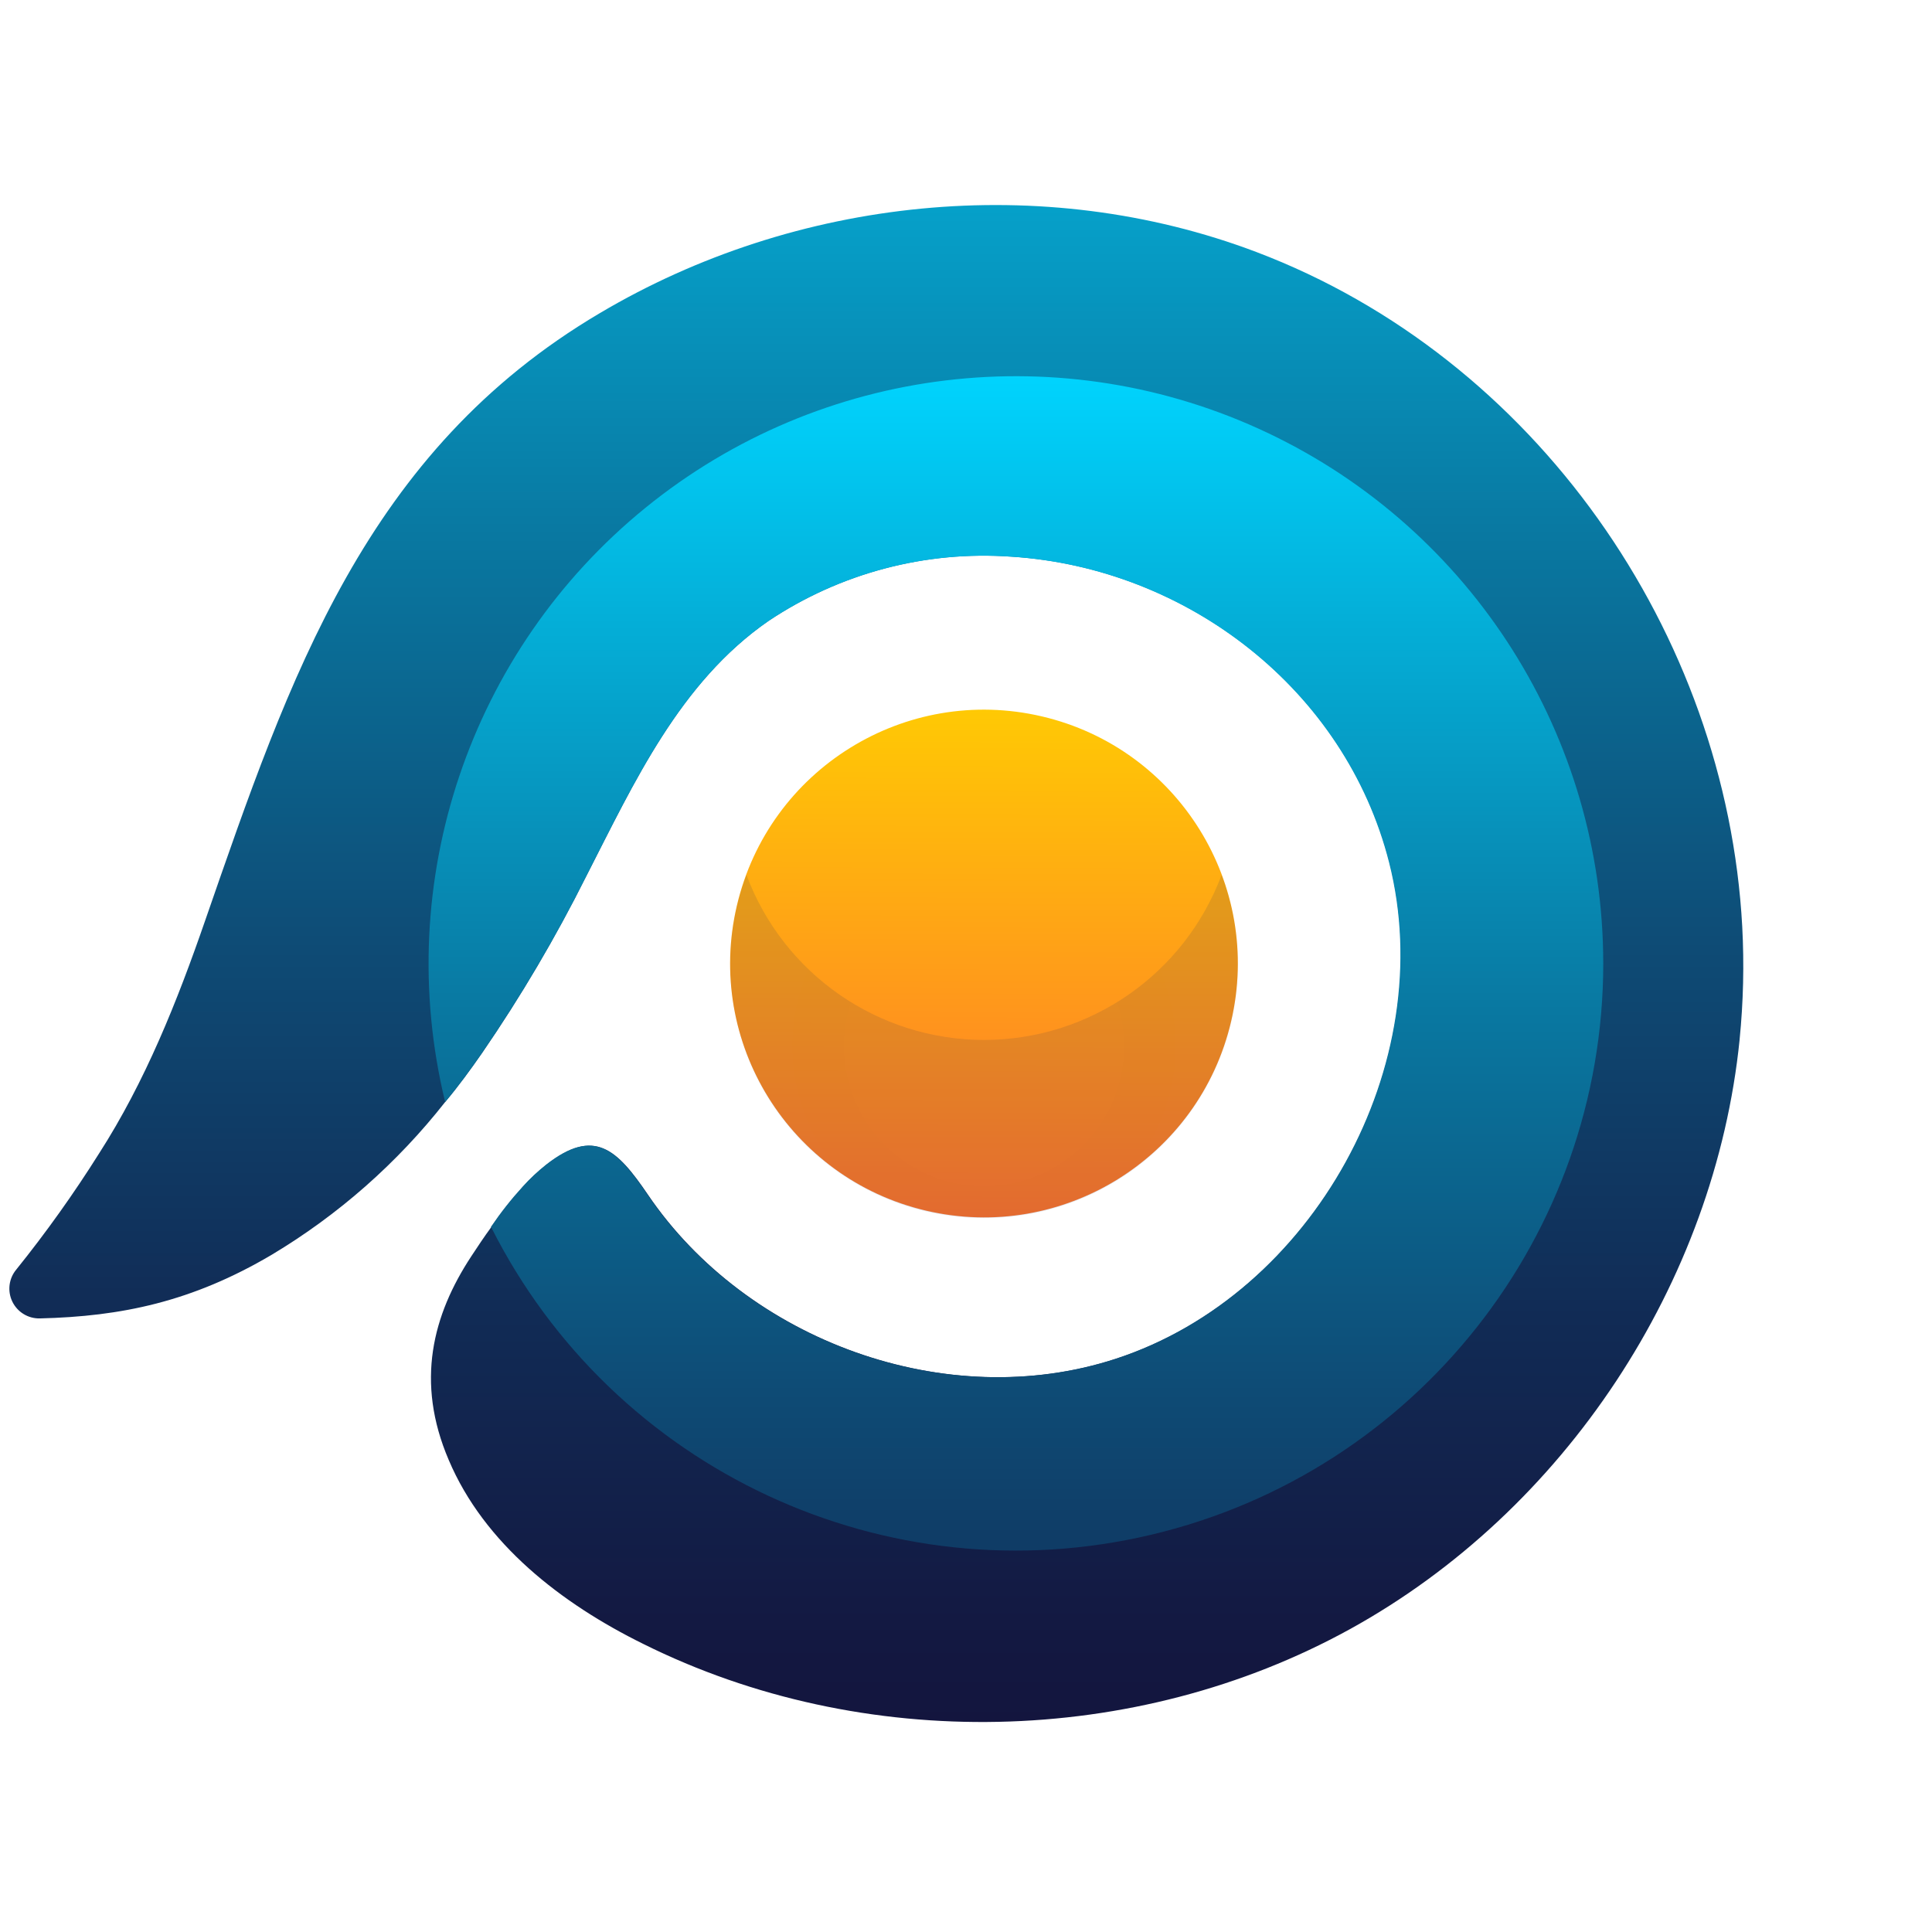
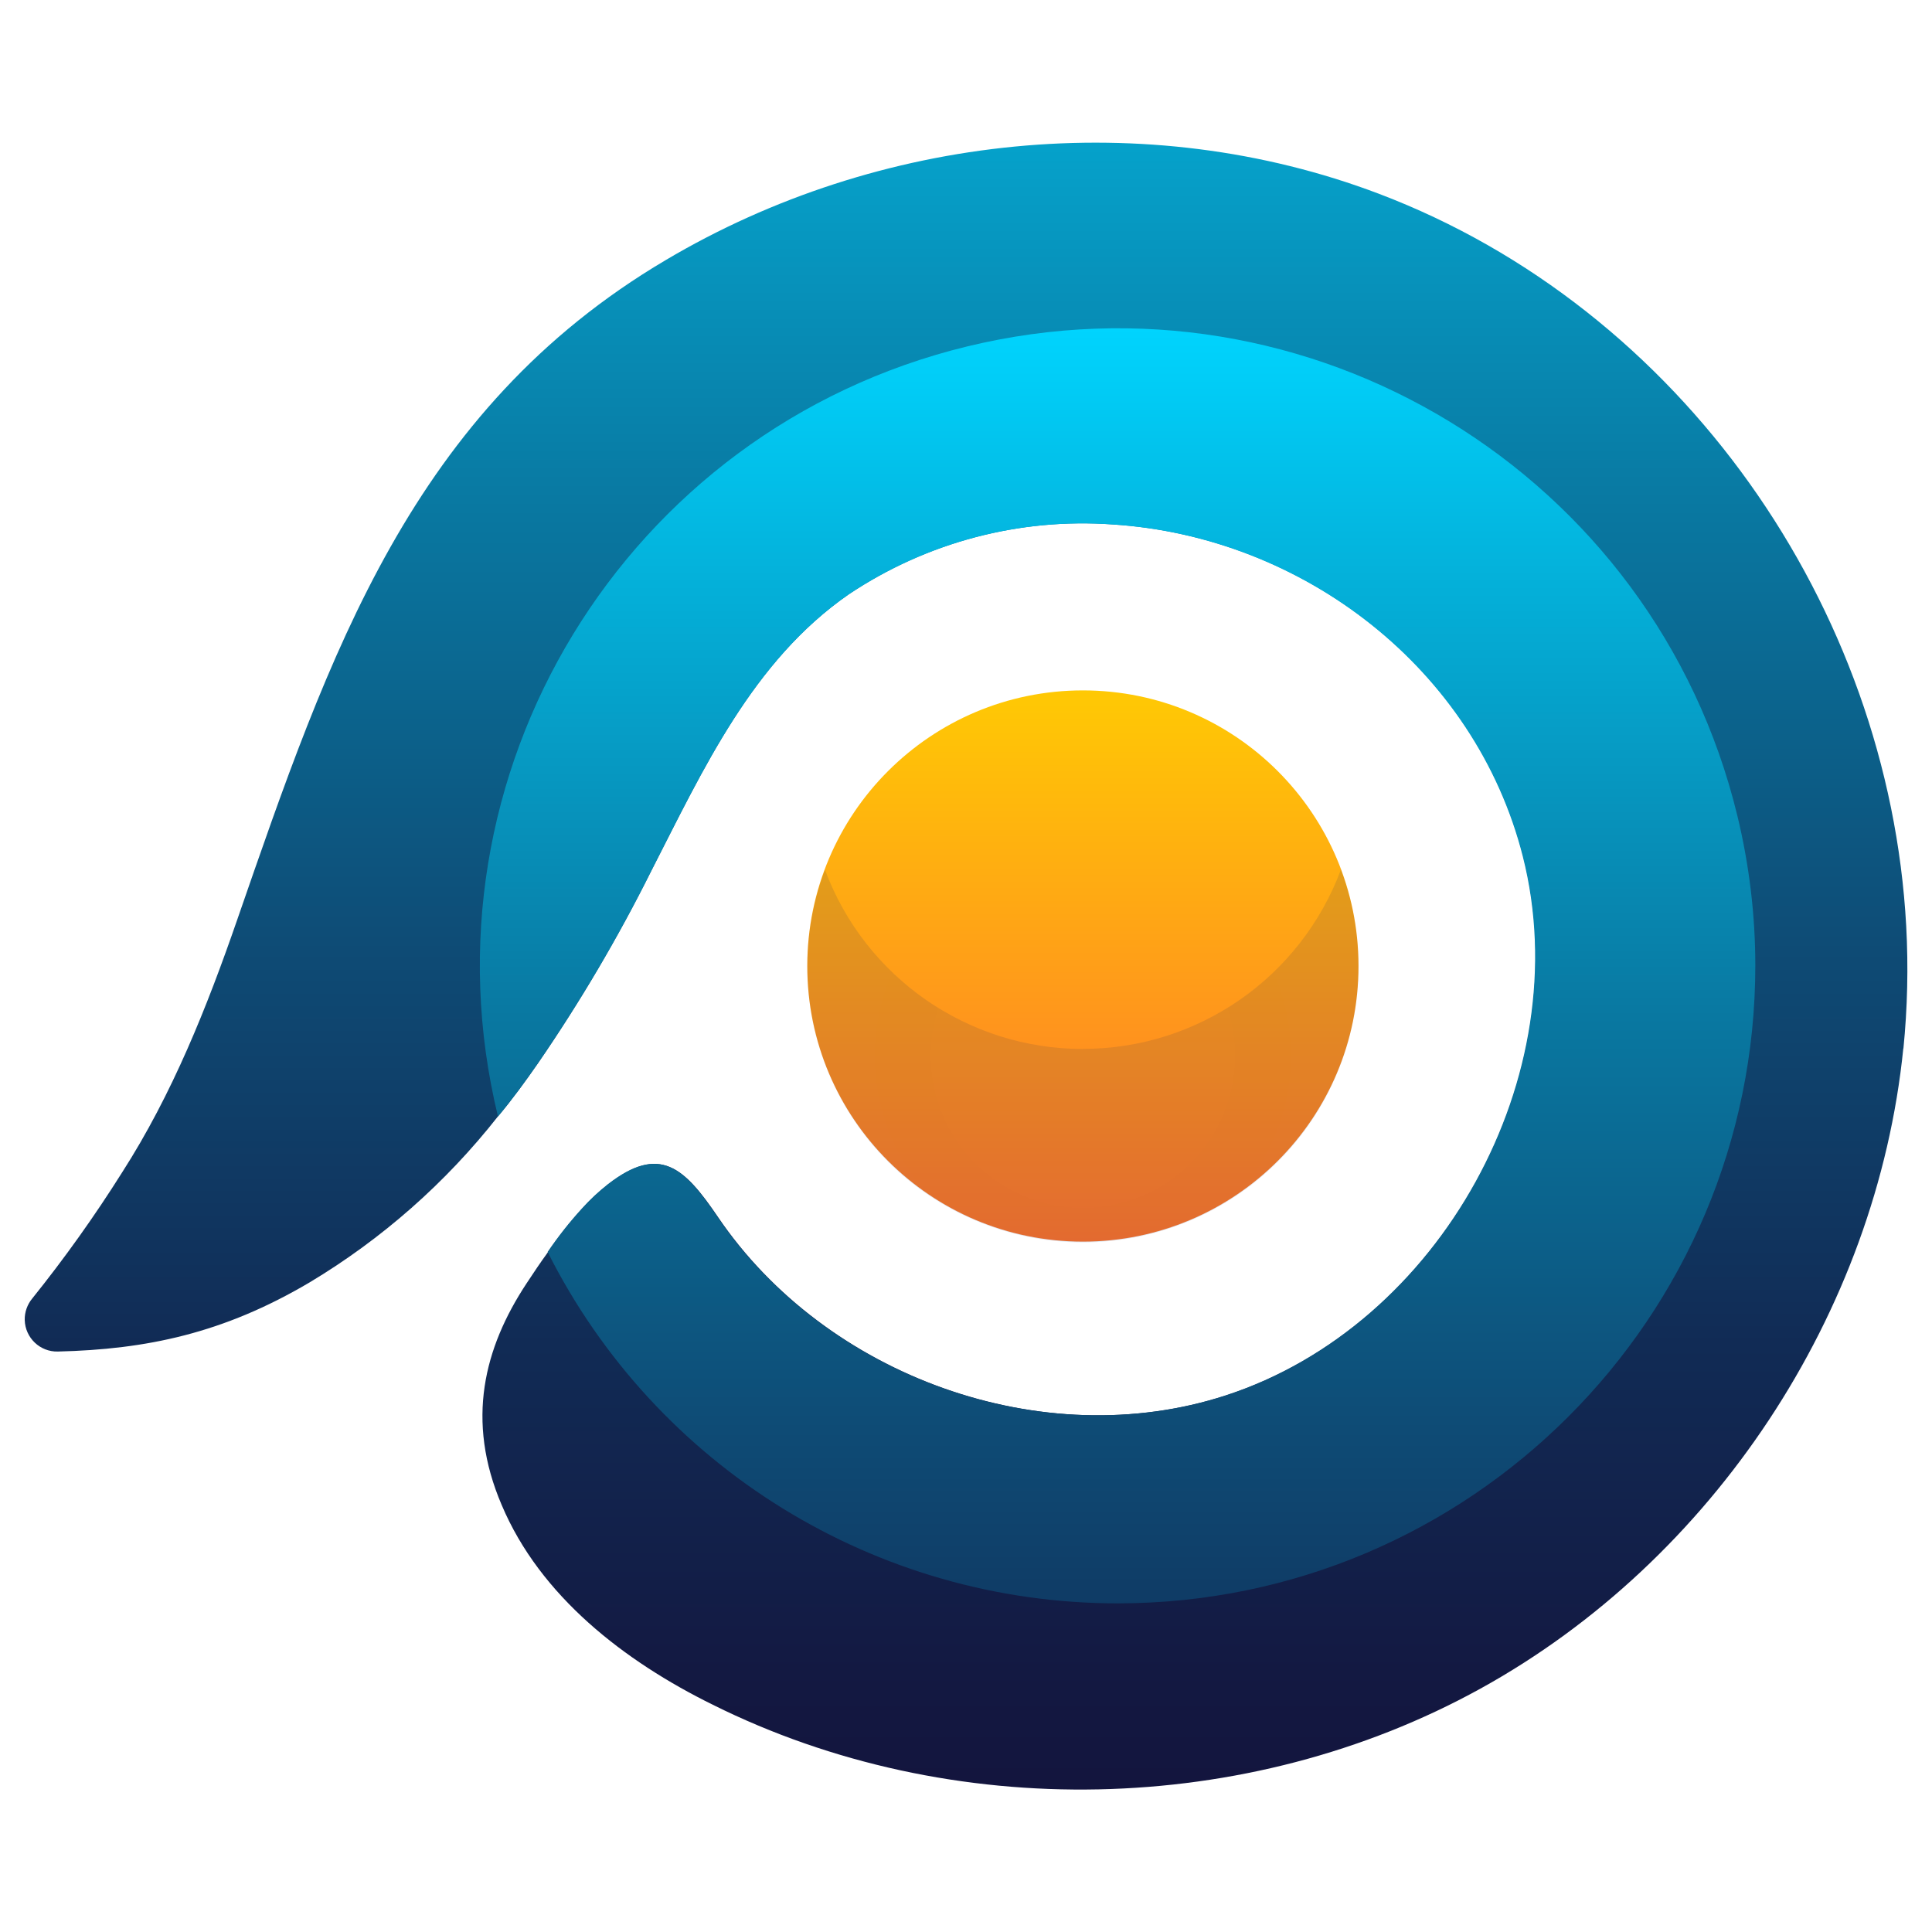
- <svg xmlns="http://www.w3.org/2000/svg" width="200" height="200">
+ <svg xmlns="http://www.w3.org/2000/svg" id="Layer_1" data-name="Layer 1" viewBox="0 0 200 200">
  <defs>
-     <linearGradient y2="0.386" x2="0.987" y1="0.614" x1="0.013" id="Degradado_sin_nombre_143">
-       <stop stop-color="#ff742c" offset="0" />
-       <stop stop-color="#ffc904" offset="1" />
+     <style>
+       .cls-1 {
+         fill: url(#radial-gradient);
+         isolation: isolate;
+         opacity: .11;
+       }
+ 
+       .cls-2 {
+         fill: url(#linear-gradient);
+       }
+ 
+       .cls-3 {
+         fill: url(#linear-gradient-3);
+       }
+ 
+       .cls-4 {
+         fill: url(#linear-gradient-2);
+       }
+     </style>
+     <linearGradient id="linear-gradient" x1="112.1" y1="71.31" x2="112.1" y2="128.38" gradientTransform="translate(0 199.84) scale(1 -1)" gradientUnits="userSpaceOnUse">
+       <stop offset="0" stop-color="#ff742c" />
+       <stop offset="1" stop-color="#ffc904" />
    </linearGradient>
-     <radialGradient gradientTransform="matrix(0.6943849,0,0,0.6943849,0.9913905,21.22522)" gradientUnits="userSpaceOnUse" r="32.28" cy="125.39" cx="145.27" id="Degradado_sin_nombre_71">
-       <stop stop-opacity="0.95" stop-color="#001957" offset="0" />
-       <stop stop-color="#001957" offset="1" />
+     <radialGradient id="radial-gradient" cx="112.1" cy="90.55" fx="112.1" fy="90.55" r="24.34" gradientTransform="translate(0 199.84) scale(1 -1)" gradientUnits="userSpaceOnUse">
+       <stop offset="0" stop-color="#001957" stop-opacity=".95" />
+       <stop offset="1" stop-color="#001957" />
    </radialGradient>
-     <linearGradient y2="1.074" x2="0.5" y1="-0.421" x1="0.5" id="linear-gradient">
-       <stop stop-color="#00d4fe" offset="0.11" />
-       <stop stop-color="#04b0d9" offset="0.23" />
-       <stop stop-color="#0978a1" offset="0.43" />
-       <stop stop-color="#0e4b75" offset="0.61" />
-       <stop stop-color="#112b55" offset="0.77" />
-       <stop stop-color="#131841" offset="0.91" />
-       <stop stop-color="#14113a" offset="1" />
+     <linearGradient id="linear-gradient-2" x1="100" y1="256.82" x2="100" y2="2.02" gradientTransform="translate(0 199.84) scale(1 -1)" gradientUnits="userSpaceOnUse">
+       <stop offset=".11" stop-color="#00d4fe" />
+       <stop offset=".23" stop-color="#04b0d9" />
+       <stop offset=".43" stop-color="#0978a1" />
+       <stop offset=".61" stop-color="#0e4b75" />
+       <stop offset=".77" stop-color="#112b55" />
+       <stop offset=".91" stop-color="#131841" />
+       <stop offset="1" stop-color="#14113a" />
    </linearGradient>
-     <linearGradient y2="1.543" x2="0.5" y1="0" x1="0.5" id="linear-gradient-2">
-       <stop stop-color="#00d4fe" offset="0" />
-       <stop stop-color="#04b0d9" offset="0.13" />
-       <stop stop-color="#0978a1" offset="0.35" />
-       <stop stop-color="#0e4b75" offset="0.56" />
-       <stop stop-color="#112b55" offset="0.74" />
-       <stop stop-color="#131841" offset="0.89" />
-       <stop stop-color="#14113a" offset="1" />
+     <linearGradient id="linear-gradient-3" x1="115.68" y1="165.87" x2="115.68" y2="-37.76" gradientTransform="translate(0 199.84) scale(1 -1)" gradientUnits="userSpaceOnUse">
+       <stop offset="0" stop-color="#00d4fe" />
+       <stop offset=".13" stop-color="#04b0d9" />
+       <stop offset=".35" stop-color="#0978a1" />
+       <stop offset=".56" stop-color="#0e4b75" />
+       <stop offset=".74" stop-color="#112b55" />
+       <stop offset=".89" stop-color="#131841" />
+       <stop offset="1" stop-color="#14113a" />
    </linearGradient>
  </defs>
-   <g>
-     <g stroke="null" data-name="Layer 2" id="Layer_2">
-       <g stroke="null" data-name="Layer 1" id="Layer_1-2">
-         <circle stroke="null" id="svg_1" transform="matrix(0.158209 -0.676121 0.676121 0.158209 -153.43 125.098)" fill="url(#Degradado_sin_nombre_143)" r="37.84" cy="349.662" cx="119.319" class="cls-1" />
-         <path stroke="null" id="svg_2" fill="url(#Degradado_sin_nombre_71)" opacity="0.11" d="m101.865,107.655a26.269,26.269 0 0 1 -24.595,-17.089a26.276,26.276 0 1 0 49.19,0a26.269,26.269 0 0 1 -24.595,17.089z" class="cls-2" />
-         <path stroke="null" id="svg_3" fill="url(#linear-gradient)" d="m180.087,107.6c-2.555,25.241 -18.13,48.808 -40.344,61.05s-50.447,12.832 -73.153,1.528c-8.451,-4.166 -16.464,-10.36 -20.137,-19.04c-3.472,-8.097 -1.66,-15.02 2.34,-21.095c0.653,-0.993 1.333,-2.021 2.083,-3.041a36.719,36.719 0 0 1 3.284,-4.166a19.762,19.762 0 0 1 2.43,-2.278c4.944,-3.854 7.277,-1.611 10.485,3.111c10.27,15.138 30.928,22.706 48.44,16.999c20.464,-6.666 33.629,-30.504 28.331,-51.384c-4.534,-17.867 -20.915,-30.497 -39.129,-31.657a40.073,40.073 0 0 0 -25.158,6.652c-9.201,6.368 -13.909,16.728 -18.853,26.387a153.223,153.223 0 0 1 -10.798,18.332c-1.215,1.75 -2.472,3.472 -3.826,5.083a65.835,65.835 0 0 1 -17.964,15.818c-8.235,4.861 -15.561,6.381 -23.991,6.583a3.083,3.083 0 0 1 -2.444,-5.055a127.003,127.003 0 0 0 8.576,-12.027c4.791,-7.458 8.097,-15.769 10.978,-24.102c8.763,-25.269 16.603,-48.558 40.858,-62.883c20.29,-12.027 45.829,-14.714 67.966,-6.326c28.873,10.95 48.642,39.399 50.294,69.82a76.487,76.487 0 0 1 -0.271,11.693z" class="cls-3" />
-         <path stroke="null" id="svg_4" fill="url(#linear-gradient-2)" d="m165.97,99.691a60.807,60.807 0 0 1 -115.143,27.31a36.719,36.719 0 0 1 3.284,-4.166a19.762,19.762 0 0 1 2.43,-2.278c4.944,-3.854 7.277,-1.611 10.485,3.111c10.27,15.138 30.928,22.706 48.44,16.999c20.464,-6.666 33.629,-30.504 28.331,-51.384c-4.534,-17.867 -20.915,-30.497 -39.129,-31.657a40.073,40.073 0 0 0 -25.109,6.652c-9.201,6.368 -13.909,16.728 -18.853,26.387a153.223,153.223 0 0 1 -10.798,18.332c-1.215,1.75 -2.472,3.472 -3.826,5.083a60.8,60.8 0 1 1 119.886,-14.388z" class="cls-4" />
-       </g>
+   <g id="Layer_2" data-name="Layer 2">
+     <g id="Layer_1-2" data-name="Layer 1-2">
+       <circle class="cls-2" cx="112.1" cy="100" r="28.53" />
+       <path class="cls-1" d="M112.1,108.59c-11.9,0-22.55-7.4-26.7-18.55-5.54,14.75,1.92,31.2,16.67,36.74,14.75,5.54,31.2-1.92,36.74-16.67,2.43-6.47,2.43-13.61,0-20.08-4.16,11.15-14.8,18.55-26.7,18.55Z" />
+       <path class="cls-4" d="M197.03,108.53c-2.77,27.41-19.69,53-43.8,66.29s-54.77,13.93-79.43,1.66c-9.18-4.52-17.88-11.25-21.86-20.67-3.77-8.79-1.8-16.31,2.54-22.91,.71-1.08,1.45-2.19,2.26-3.3,1.08-1.59,2.27-3.1,3.57-4.52,.81-.9,1.69-1.72,2.64-2.47,5.37-4.18,7.9-1.75,11.38,3.38,11.15,16.44,33.58,24.65,52.6,18.46,22.22-7.24,36.51-33.12,30.76-55.79-4.92-19.4-22.71-33.11-42.49-34.37-9.66-.7-19.27,1.84-27.32,7.22-9.99,6.91-15.1,18.16-20.47,28.65-3.44,6.9-7.36,13.55-11.72,19.9-1.32,1.9-2.68,3.77-4.15,5.52-5.4,6.87-12.01,12.69-19.5,17.18-8.94,5.28-16.9,6.93-26.05,7.15-1.85,.05-3.38-1.42-3.43-3.26-.02-.81,.26-1.6,.77-2.22,3.35-4.17,6.46-8.53,9.31-13.06,5.2-8.1,8.79-17.12,11.92-26.17,9.51-27.44,18.03-52.72,44.36-68.28,22.03-13.06,49.76-15.98,73.8-6.87,31.35,11.89,52.81,42.78,54.61,75.81,.23,4.23,.13,8.48-.29,12.7Z" />
+       <path class="cls-3" d="M181.71,99.94c0,36.46-29.55,66.03-66.01,66.04-24.97,0-47.8-14.07-59.01-36.38,1.08-1.59,2.27-3.1,3.57-4.52,.81-.9,1.69-1.72,2.64-2.47,5.37-4.18,7.9-1.75,11.38,3.38,11.15,16.44,33.58,24.65,52.6,18.46,22.22-7.24,36.51-33.12,30.76-55.79-4.92-19.4-22.71-33.11-42.49-34.37-9.64-.69-19.23,1.86-27.26,7.22-9.99,6.91-15.1,18.16-20.47,28.65-3.44,6.9-7.36,13.55-11.72,19.9-1.32,1.9-2.68,3.77-4.15,5.52-8.6-35.43,13.15-71.12,48.58-79.72,35.43-8.6,71.12,13.15,79.72,48.58,1.23,5.08,1.86,10.29,1.86,15.52Z" />
    </g>
  </g>
</svg>
